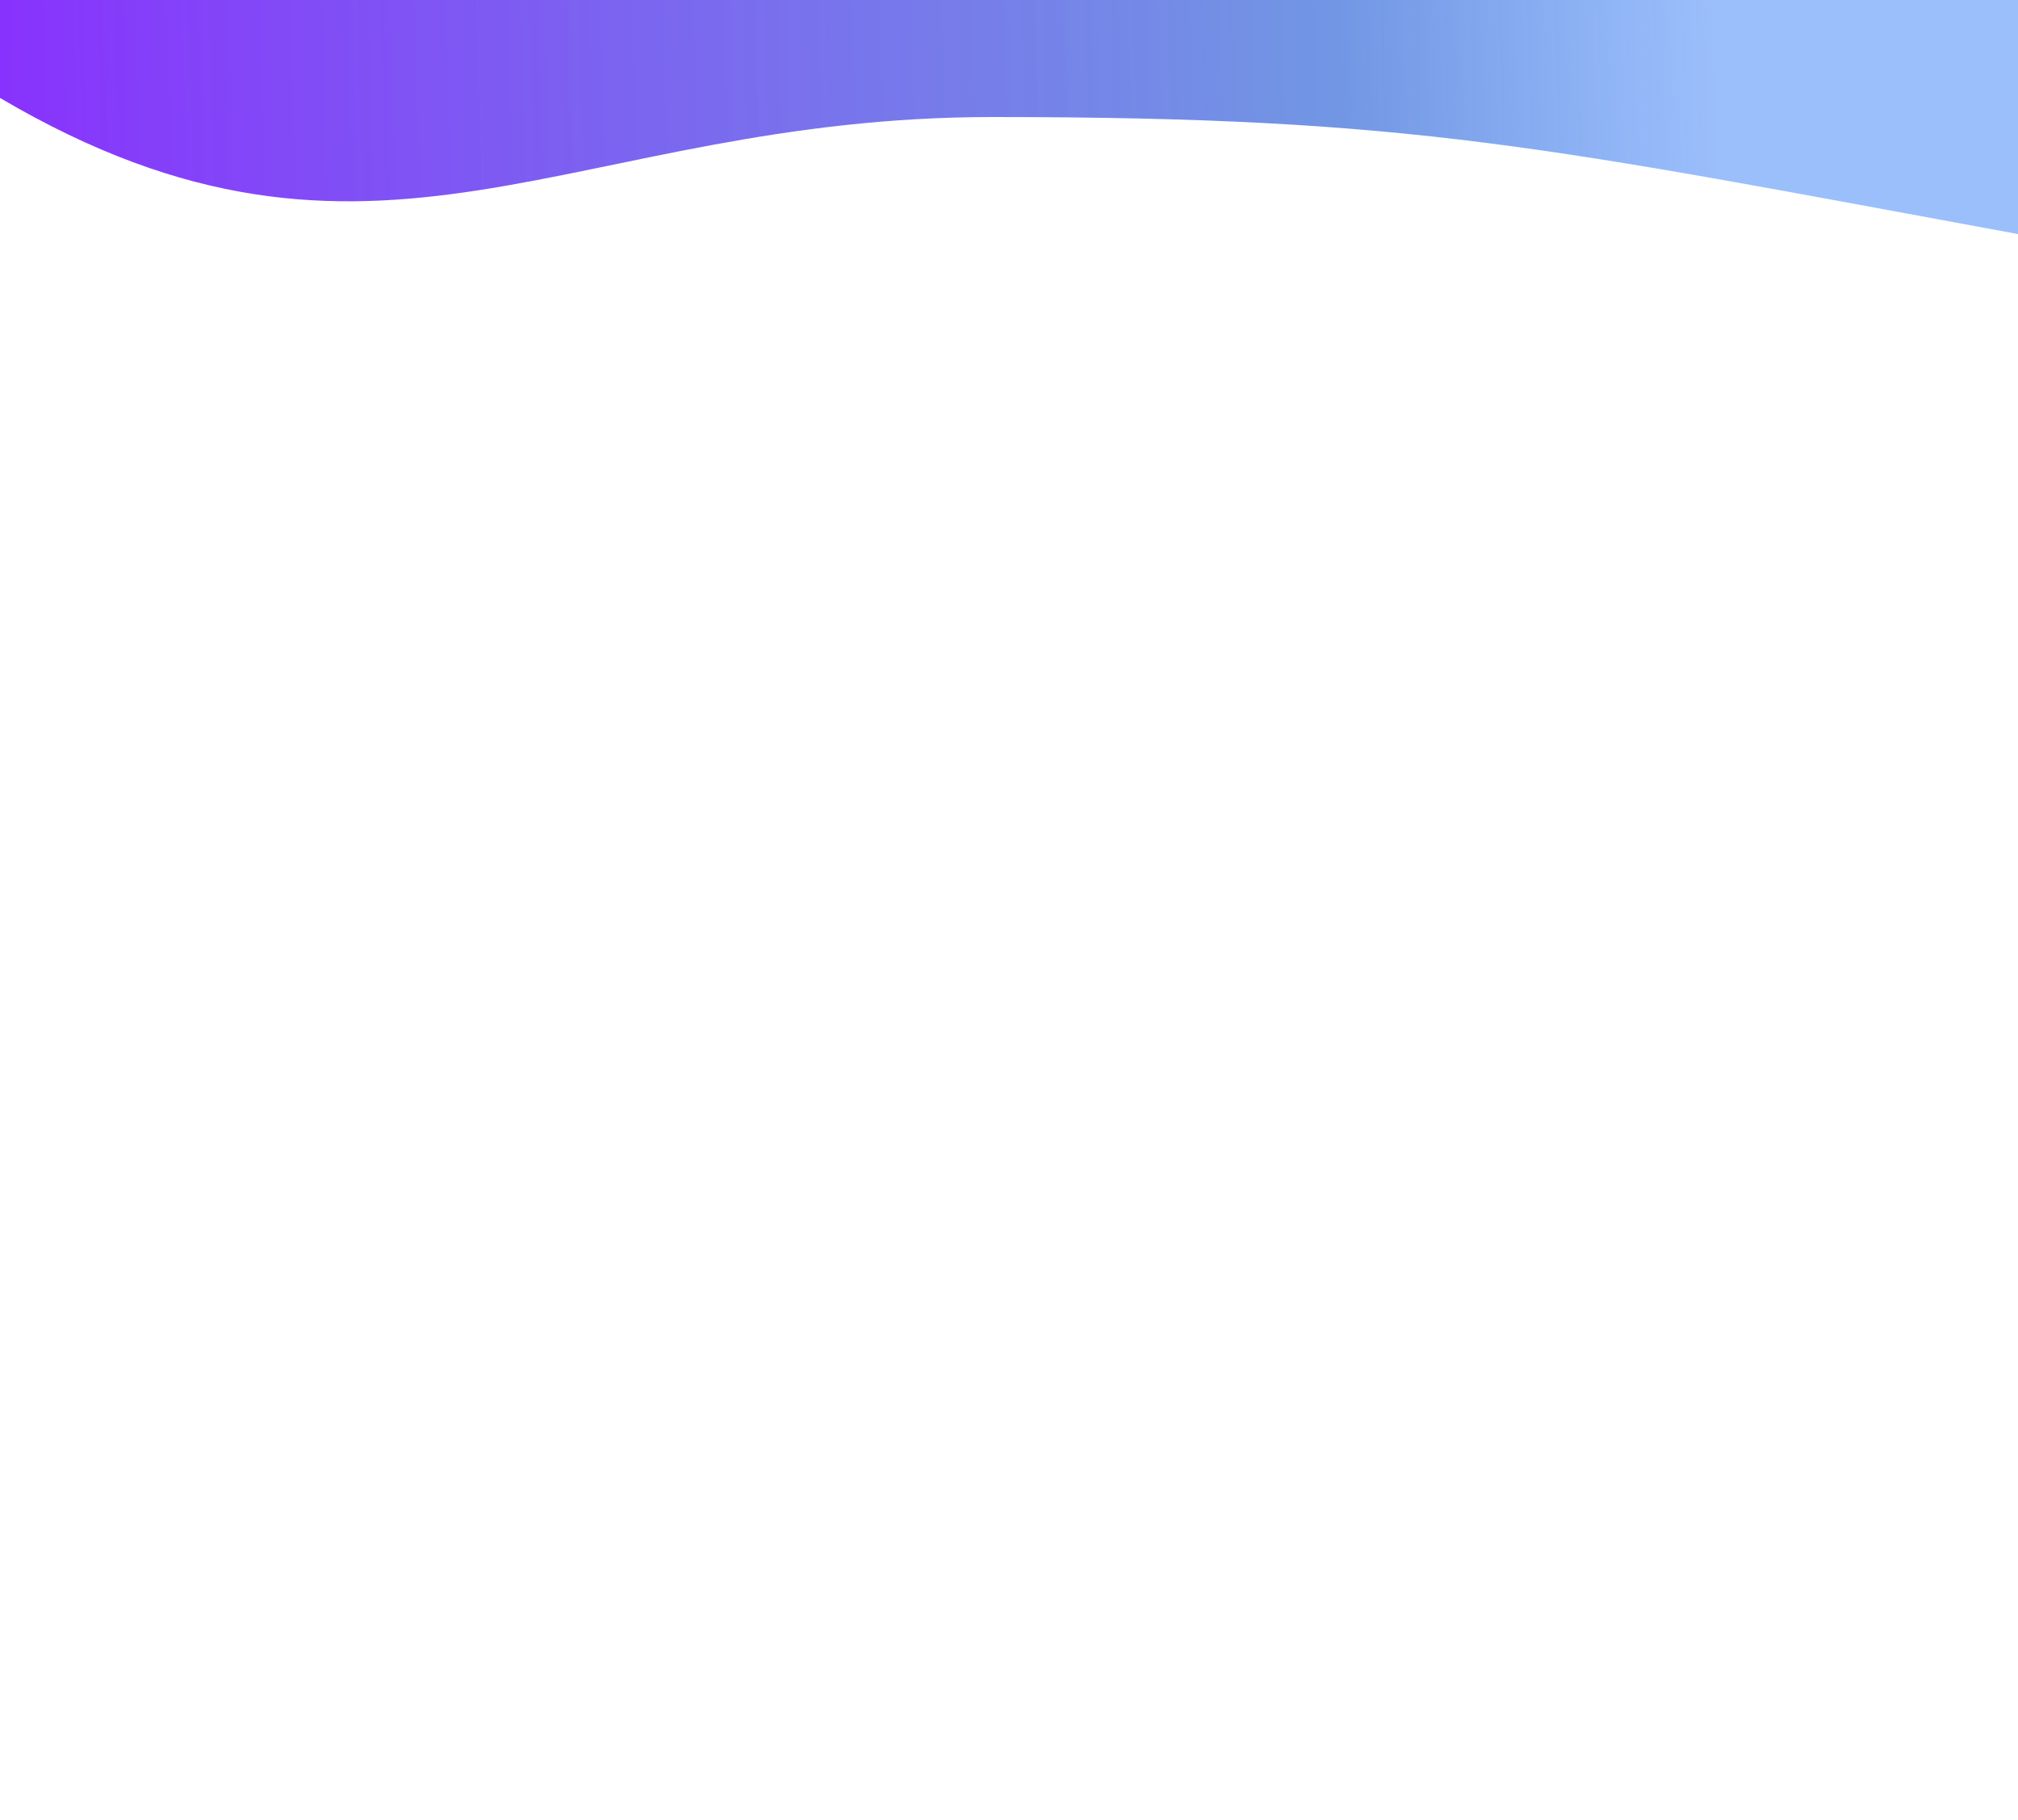
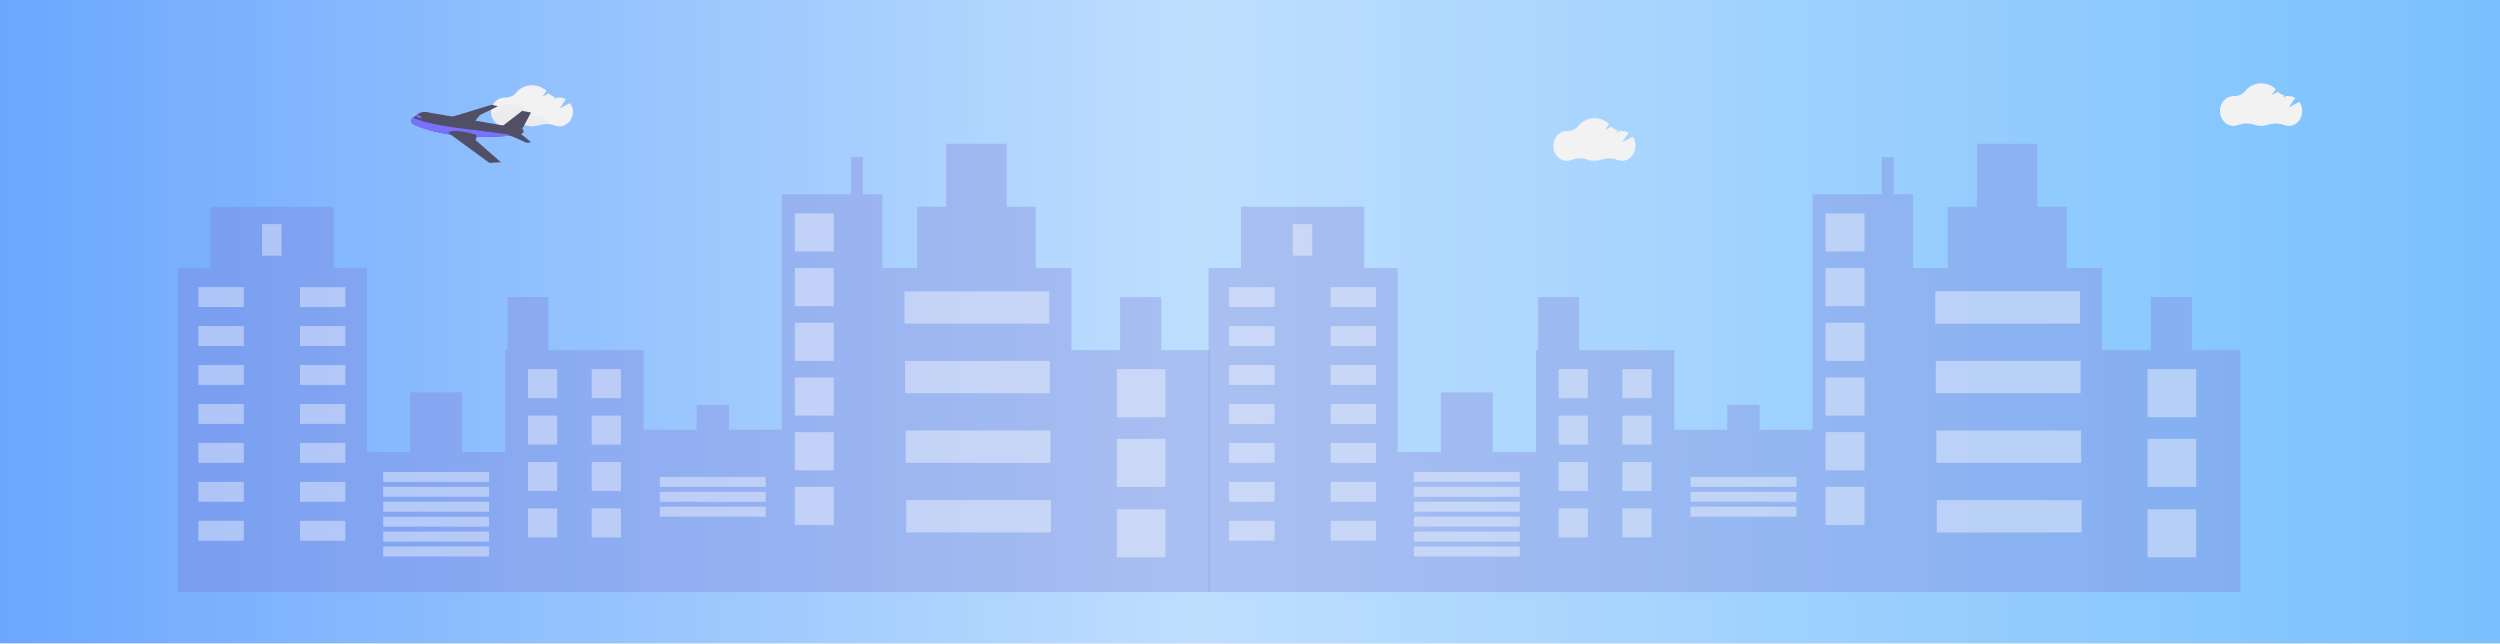
- <svg xmlns="http://www.w3.org/2000/svg" width="500" height="451" viewBox="0 0 500 451" fill="none">
-   <g filter="url(#filter0_b)">
-     <rect width="500" height="451" fill="white" />
+ <svg xmlns="http://www.w3.org/2000/svg" width="1026" height="264" viewBox="0 0 1026 264" fill="none">
+   <g opacity="0.9">
+     <rect width="1026" height="264" fill="url(#paint0_linear)" />
+     <path d="M670.101 56.135L665.728 58.335L668.377 54.505C667.627 54.029 666.699 53.766 665.739 53.756H665.669C665.366 53.761 665.063 53.743 664.764 53.702L663.284 54.449L663.917 53.532C662.869 53.24 661.964 52.692 661.33 51.967L658.684 53.309L660.354 50.889C658.808 49.412 656.721 48.506 654.424 48.506C651.671 48.506 649.219 49.807 647.636 51.838C647.167 52.446 646.503 52.944 645.713 53.282C644.922 53.619 644.034 53.785 643.137 53.761H642.991C639.951 53.761 637.488 56.499 637.488 59.88C637.488 63.261 639.951 66 642.991 66C643.659 65.998 644.316 65.867 644.906 65.618C645.941 65.218 647.072 65.002 648.222 64.985C649.372 64.967 650.513 65.148 651.567 65.515C652.458 65.831 653.423 65.994 654.399 65.994C655.374 65.994 656.339 65.831 657.23 65.515C658.275 65.155 659.405 64.977 660.544 64.995C661.683 65.012 662.803 65.224 663.83 65.615C664.416 65.859 665.067 65.987 665.728 65.989C668.768 65.989 671.231 63.25 671.231 59.869C671.253 58.569 670.864 57.285 670.101 56.135Z" fill="#F2F2F2" />
+     <path d="M233.984 42.328L229.634 44.452L232.272 40.758C231.526 40.296 230.601 40.04 229.645 40.031H229.577C229.275 40.034 228.972 40.016 228.674 39.979L227.203 40.697L227.832 39.832C226.788 39.551 225.887 39.022 225.255 38.323L222.623 39.62L224.307 37.289C223.607 36.591 222.713 36.023 221.692 35.624C220.67 35.226 219.546 35.009 218.402 34.988C215.663 34.988 213.221 36.242 211.666 38.202C211.198 38.79 210.536 39.272 209.747 39.598C208.958 39.924 208.071 40.082 207.176 40.057H207.03C204.005 40.057 201.552 42.704 201.552 45.966C201.552 49.227 204.005 51.87 207.03 51.87C207.695 51.868 208.35 51.742 208.938 51.502C209.969 51.115 211.096 50.906 212.242 50.889C213.387 50.872 214.524 51.047 215.573 51.403C216.456 51.705 217.413 51.861 218.379 51.861C219.346 51.861 220.302 51.705 221.186 51.403C222.227 51.055 223.352 50.883 224.486 50.901C225.621 50.918 226.737 51.123 227.759 51.502C228.342 51.734 228.988 51.858 229.645 51.861C232.67 51.861 235.123 49.218 235.123 45.957C235.144 44.693 234.752 43.445 233.984 42.328V42.328Z" fill="#F2F2F2" />
+     <path opacity="0.03" d="M225.794 50.97C224.212 50.736 222.576 50.874 221.096 51.364C220.212 51.664 219.256 51.821 218.29 51.822C217.322 51.819 216.365 51.658 215.483 51.351C214.433 50.997 213.297 50.823 212.151 50.841C211.006 50.859 209.879 51.068 208.849 51.454C208.263 51.694 207.609 51.82 206.946 51.822C204.257 51.822 202.018 49.733 201.552 46.982C202.088 46.679 202.545 46.3 202.899 45.866C204.471 43.907 206.912 42.652 209.634 42.652C212.357 42.652 214.787 43.894 216.37 45.827C216.839 46.412 217.497 46.893 218.279 47.224C219.06 47.556 219.94 47.725 220.832 47.717H220.905C223.021 47.717 224.891 49.041 225.794 50.97Z" fill="black" />
+     <path d="M943.701 41.822L939.328 44.022L941.977 40.192C941.227 39.716 940.299 39.452 939.339 39.443H939.269C938.966 39.447 938.663 39.429 938.364 39.389L936.885 40.136L937.517 39.219C936.469 38.927 935.564 38.379 934.93 37.654L932.284 38.995L933.954 36.576C932.408 35.098 930.321 34.193 928.024 34.193C925.271 34.193 922.819 35.494 921.236 37.524C920.767 38.132 920.103 38.63 919.313 38.968C918.522 39.306 917.634 39.471 916.737 39.447H916.591C913.551 39.447 911.088 42.186 911.088 45.567C911.088 48.948 913.551 51.687 916.591 51.687C917.259 51.685 917.916 51.554 918.506 51.304C919.541 50.905 920.672 50.689 921.822 50.672C922.972 50.654 924.114 50.835 925.167 51.202C926.058 51.518 927.023 51.681 927.999 51.681C928.975 51.681 929.939 51.518 930.83 51.202C931.875 50.841 933.005 50.664 934.144 50.681C935.283 50.699 936.403 50.91 937.43 51.302C938.016 51.545 938.667 51.673 939.328 51.675C942.368 51.675 944.831 48.937 944.831 45.556C944.853 44.255 944.464 42.972 943.701 41.822Z" fill="#F2F2F2" />
+     <path d="M213.887 54.978C213.373 55.184 212.472 55.352 211.428 55.488C208.591 55.858 204.703 55.989 204.703 55.989C204.703 55.989 184.717 57.788 169.737 51.096C169.737 51.096 167.558 49.856 169.579 48.188C169.891 47.938 170.222 47.719 170.568 47.533L170.593 47.506C170.823 47.275 171.071 47.068 171.335 46.885C172.111 46.34 173.422 45.695 175.017 45.987L214.359 52.894C214.359 52.894 215.796 54.212 213.887 54.978Z" fill="#3F3D56" />
+     <path d="M206.048 51.848L214.284 45.505L217.914 46.186L214.36 52.894C214.36 52.894 206.142 52.966 206.048 51.848Z" fill="#3F3D56" />
+     <path d="M185.312 47.994L201.718 43L204.362 43.6L196.952 47.219L194.636 50.031L185.312 47.994Z" fill="#3F3D56" />
+     <path d="M211.428 55.488C208.591 55.858 204.703 55.989 204.703 55.989C204.703 55.989 184.717 57.788 169.737 51.096C169.737 51.096 167.558 49.856 169.579 48.188L169.586 48.218C169.586 48.218 172.818 50.59 188.262 52.569L211.428 55.488Z" fill="#6C63FF" />
+     <path d="M208.791 55.351L216.126 58.602L217.968 58.38L213.581 54.801C213.581 54.801 208.275 53.572 208.791 55.351Z" fill="#3F3D56" />
+     <path d="M172.246 48.566C171.896 48.572 171.094 47.935 170.596 47.506C170.826 47.275 171.074 47.068 171.338 46.885C171.74 47.22 172.455 47.761 172.853 47.74C173.427 47.715 172.773 48.555 172.246 48.566Z" fill="#6C63FF" />
+     <path d="M205.567 66.588L200.858 66.855L187.618 57.165L185.16 55.365L183.966 54.491C186.206 52.438 195.344 55.27 195.344 55.27C195.519 55.43 195.575 55.696 195.567 55.99C195.552 56.541 195.313 57.188 195.221 57.421C195.199 57.478 195.186 57.508 195.186 57.508L205.567 66.588Z" fill="#3F3D56" />
+     <path opacity="0.3" d="M899.544 143.688V121.921H882.693V143.688H862.738V110.017H848.104V84.848H836.13V59H811.297V84.848H799.324V110.017H785.133V79.747H777.151V64.442H772.273V79.747H743.892V176.338H722.162V166.135H708.859V176.338H687.129V143.688H648.105V121.921H631.254V143.688H630.367V185.521H612.629V161.033H591.343V185.521H573.605V110.017H559.858V84.848H509.304V110.017H496V243H573.605H630.367H687.129H743.892H785.133H862.738H919.5V143.688H899.544Z" fill="#6F69D1" />
+     <path opacity="0.4" d="M523.051 117.839H504.426V126.002H523.051V117.839Z" fill="white" />
+     <path opacity="0.4" d="M546.111 126.002H564.736V117.839H546.111V126.002Z" fill="white" />
+     <path opacity="0.4" d="M523.051 133.824H504.426V141.987H523.051V133.824Z" fill="white" />
+     <path opacity="0.4" d="M546.111 141.987H564.736V133.824H546.111V141.987Z" fill="white" />
+     <path opacity="0.4" d="M523.051 149.81H504.426V157.972H523.051V149.81Z" fill="white" />
+     <path opacity="0.4" d="M546.111 157.972H564.736V149.81H546.111V157.972Z" fill="white" />
+     <path opacity="0.4" d="M523.051 165.795H504.426V173.957H523.051V165.795Z" fill="white" />
+     <path opacity="0.4" d="M546.111 173.957H564.736V165.795H546.111V173.957Z" fill="white" />
+     <path opacity="0.4" d="M523.051 181.78H504.426V189.943H523.051V181.78Z" fill="white" />
+     <path opacity="0.4" d="M546.111 189.943H564.736V181.78H546.111V189.943Z" fill="white" />
+     <path opacity="0.4" d="M523.051 197.765H504.426V205.928H523.051V197.765Z" fill="white" />
+     <path opacity="0.4" d="M546.111 205.928H564.736V197.765H546.111V205.928Z" fill="white" />
+     <path opacity="0.4" d="M523.051 213.75H504.426V221.913H523.051V213.75Z" fill="white" />
+     <path opacity="0.4" d="M546.111 221.913H564.736V213.75H546.111V221.913Z" fill="white" />
+     <path opacity="0.4" d="M623.715 193.684H580.256V197.765H623.715V193.684Z" fill="white" />
+     <path opacity="0.4" d="M623.715 199.806H580.256V203.887H623.715V199.806Z" fill="white" />
+     <path opacity="0.4" d="M623.715 205.928H580.256V210.009H623.715V205.928Z" fill="white" />
+     <path opacity="0.4" d="M737.24 195.725H693.781V199.806H737.24V195.725Z" fill="white" />
+     <path opacity="0.4" d="M737.24 201.847H693.781V205.928H737.24V201.847Z" fill="white" />
+     <path opacity="0.4" d="M737.24 207.969H693.781V212.05H737.24V207.969Z" fill="white" />
+     <path opacity="0.4" d="M623.715 212.05H580.256V216.131H623.715V212.05Z" fill="white" />
+     <path opacity="0.4" d="M623.715 218.172H580.256V222.253H623.715V218.172Z" fill="white" />
+     <path opacity="0.4" d="M623.715 224.294H580.256V228.375H623.715V224.294Z" fill="white" />
+     <path opacity="0.4" d="M651.653 151.51H639.68V163.414H651.653V151.51Z" fill="white" />
+     <path opacity="0.4" d="M665.844 163.414H677.817V151.51H665.844V163.414Z" fill="white" />
+     <path opacity="0.4" d="M651.653 170.556H639.68V182.46H651.653V170.556Z" fill="white" />
+     <path opacity="0.4" d="M665.844 182.46H677.817V170.556H665.844V182.46Z" fill="white" />
+     <path opacity="0.4" d="M651.653 189.603H639.68V201.506H651.653V189.603Z" fill="white" />
+     <path opacity="0.4" d="M665.844 201.507H677.817V189.603H665.844V201.507Z" fill="white" />
+     <path opacity="0.4" d="M651.653 208.649H639.68V220.553H651.653V208.649Z" fill="white" />
+     <path opacity="0.4" d="M665.844 220.553H677.817V208.649H665.844V220.553Z" fill="white" />
+     <path opacity="0.4" d="M765.177 87.569H749.213V103.214H765.177V87.569Z" fill="white" />
+     <path opacity="0.4" d="M765.177 110.017H749.213V125.662H765.177V110.017Z" fill="white" />
+     <path opacity="0.4" d="M765.177 132.464H749.213V148.109H765.177V132.464Z" fill="white" />
+     <path opacity="0.4" d="M765.177 154.911H749.213V170.556H765.177V154.911Z" fill="white" />
+     <path opacity="0.4" d="M765.177 177.359H749.213V193.004H765.177V177.359Z" fill="white" />
+     <path opacity="0.4" d="M765.177 199.806H749.213V215.451H765.177V199.806Z" fill="white" />
+     <path opacity="0.4" d="M853.647 119.54H794.224V132.804H853.647V119.54Z" fill="white" />
+     <path opacity="0.4" d="M853.868 148.109H794.445V161.373H853.868V148.109Z" fill="white" />
+     <path opacity="0.4" d="M854.09 176.678H794.667V189.943H854.09V176.678Z" fill="white" />
+     <path opacity="0.4" d="M854.312 205.248H794.889V218.512H854.312V205.248Z" fill="white" />
+     <path opacity="0.4" d="M538.543 91.991H530.561V104.915H538.543V91.991Z" fill="white" />
+     <path opacity="0.4" d="M901.32 151.51H881.364V171.237H901.32V151.51Z" fill="white" />
+     <path opacity="0.4" d="M901.32 180.079H881.364V199.806H901.32V180.079Z" fill="white" />
+     <path opacity="0.4" d="M901.32 208.989H881.364V228.715H901.32V208.989Z" fill="white" />
+     <path opacity="0.3" d="M476.544 143.688V121.921H459.693V143.688H439.738V110.017H425.104V84.848H413.13V59H388.297V84.848H376.324V110.017H362.133V79.747H354.151V64.442H349.273V79.747H320.892V176.338H299.162V166.135H285.859V176.338H264.129V143.688H225.105V121.921H208.254V143.688H207.367V185.521H189.629V161.033H168.343V185.521H150.605V110.017H136.858V84.848H86.304V110.017H73V243H150.605H207.367H264.129H320.892H362.133H439.738H496.5V143.688H476.544Z" fill="#6F69D1" />
+     <path opacity="0.4" d="M100.051 117.839H81.426V126.002H100.051V117.839Z" fill="white" />
+     <path opacity="0.4" d="M123.111 126.002H141.736V117.839H123.111V126.002Z" fill="white" />
+     <path opacity="0.4" d="M100.051 133.824H81.426V141.987H100.051V133.824Z" fill="white" />
+     <path opacity="0.4" d="M123.111 141.987H141.736V133.824H123.111V141.987Z" fill="white" />
+     <path opacity="0.4" d="M100.051 149.81H81.426V157.972H100.051V149.81Z" fill="white" />
+     <path opacity="0.4" d="M123.111 157.972H141.736V149.81H123.111V157.972Z" fill="white" />
+     <path opacity="0.4" d="M100.051 165.795H81.426V173.957H100.051V165.795Z" fill="white" />
+     <path opacity="0.4" d="M123.111 173.957H141.736V165.795H123.111V173.957Z" fill="white" />
+     <path opacity="0.4" d="M100.051 181.78H81.426V189.943H100.051V181.78Z" fill="white" />
+     <path opacity="0.4" d="M123.111 189.943H141.736V181.78H123.111V189.943Z" fill="white" />
+     <path opacity="0.4" d="M100.051 197.765H81.426V205.928H100.051V197.765Z" fill="white" />
+     <path opacity="0.4" d="M123.111 205.928H141.736V197.765H123.111V205.928Z" fill="white" />
+     <path opacity="0.4" d="M100.051 213.75H81.426V221.913H100.051V213.75Z" fill="white" />
+     <path opacity="0.4" d="M123.111 221.913H141.736V213.75H123.111V221.913Z" fill="white" />
+     <path opacity="0.4" d="M200.715 193.684H157.256V197.765H200.715V193.684Z" fill="white" />
+     <path opacity="0.4" d="M200.715 199.806H157.256V203.887H200.715V199.806Z" fill="white" />
+     <path opacity="0.4" d="M200.715 205.928H157.256V210.009H200.715V205.928Z" fill="white" />
+     <path opacity="0.4" d="M314.24 195.725H270.781V199.806H314.24V195.725Z" fill="white" />
+     <path opacity="0.4" d="M314.24 201.847H270.781V205.928H314.24V201.847Z" fill="white" />
+     <path opacity="0.4" d="M314.24 207.969H270.781V212.05H314.24V207.969Z" fill="white" />
+     <path opacity="0.4" d="M200.715 212.05H157.256V216.131H200.715V212.05Z" fill="white" />
+     <path opacity="0.4" d="M200.715 218.172H157.256V222.253H200.715V218.172Z" fill="white" />
+     <path opacity="0.4" d="M200.715 224.294H157.256V228.375H200.715V224.294Z" fill="white" />
+     <path opacity="0.4" d="M228.653 151.51H216.68V163.414H228.653V151.51Z" fill="white" />
+     <path opacity="0.4" d="M242.844 163.414H254.817V151.51H242.844V163.414Z" fill="white" />
+     <path opacity="0.4" d="M228.653 170.556H216.68V182.46H228.653V170.556Z" fill="white" />
+     <path opacity="0.4" d="M242.844 182.46H254.817V170.556H242.844V182.46Z" fill="white" />
+     <path opacity="0.4" d="M228.653 189.603H216.68V201.506H228.653V189.603Z" fill="white" />
+     <path opacity="0.4" d="M242.844 201.507H254.817V189.603H242.844V201.507Z" fill="white" />
+     <path opacity="0.4" d="M228.653 208.649H216.68V220.553H228.653V208.649Z" fill="white" />
+     <path opacity="0.4" d="M242.844 220.553H254.817V208.649H242.844V220.553Z" fill="white" />
+     <path opacity="0.4" d="M342.177 87.569H326.213V103.214H342.177V87.569Z" fill="white" />
+     <path opacity="0.4" d="M342.177 110.017H326.213V125.662H342.177V110.017Z" fill="white" />
+     <path opacity="0.4" d="M342.177 132.464H326.213V148.109H342.177V132.464Z" fill="white" />
+     <path opacity="0.4" d="M342.177 154.911H326.213V170.556H342.177V154.911Z" fill="white" />
+     <path opacity="0.4" d="M342.177 177.359H326.213V193.004H342.177V177.359Z" fill="white" />
+     <path opacity="0.4" d="M342.177 199.806H326.213V215.451H342.177V199.806Z" fill="white" />
+     <path opacity="0.4" d="M430.647 119.54H371.224V132.804H430.647V119.54Z" fill="white" />
+     <path opacity="0.4" d="M430.868 148.109H371.445V161.373H430.868V148.109Z" fill="white" />
+     <path opacity="0.4" d="M431.09 176.678H371.667V189.943H431.09V176.678Z" fill="white" />
+     <path opacity="0.4" d="M431.312 205.248H371.889V218.512H431.312V205.248Z" fill="white" />
+     <path opacity="0.4" d="M115.543 91.991H107.561V104.915H115.543V91.991Z" fill="white" />
+     <path opacity="0.4" d="M478.319 151.51H458.364V171.237H478.319V151.51Z" fill="white" />
+     <path opacity="0.4" d="M478.319 180.079H458.364V199.806H478.319V180.079Z" fill="white" />
+     <path opacity="0.4" d="M478.319 208.989H458.364V228.715H478.319V208.989Z" fill="white" />
  </g>
-   <path d="M0 0H500V29V58C382.713 36.425 350.71 29 245.858 29C141.007 29 92.997 79 0 24.271V0Z" fill="url(#paint0_linear)" />
  <defs>
-     <filter id="filter0_b" x="-4" y="-4" width="508" height="459" filterUnits="userSpaceOnUse" color-interpolation-filters="sRGB">
-       <feFlood flood-opacity="0" result="BackgroundImageFix" />
-       <feGaussianBlur in="BackgroundImage" stdDeviation="2" />
-       <feComposite in2="SourceAlpha" operator="in" result="effect1_backgroundBlur" />
-       <feBlend mode="normal" in="SourceGraphic" in2="effect1_backgroundBlur" result="shape" />
-     </filter>
-     <linearGradient id="paint0_linear" x1="-0.57" y1="16.336" x2="494.564" y2="1.643" gradientUnits="userSpaceOnUse">
-       <stop stop-color="#8832FD" />
-       <stop offset="0.672" stop-color="#5581DE" stop-opacity="0.83" />
-       <stop offset="0.859" stop-color="#5E97F8" stop-opacity="0.62" />
+     <linearGradient id="paint0_linear" x1="0" y1="132" x2="1026" y2="132" gradientUnits="userSpaceOnUse">
+       <stop stop-color="#5D9FFF" />
+       <stop offset="0.48" stop-color="#B8DCFF" />
+       <stop offset="1" stop-color="#6BBBFF" />
    </linearGradient>
  </defs>
</svg>
